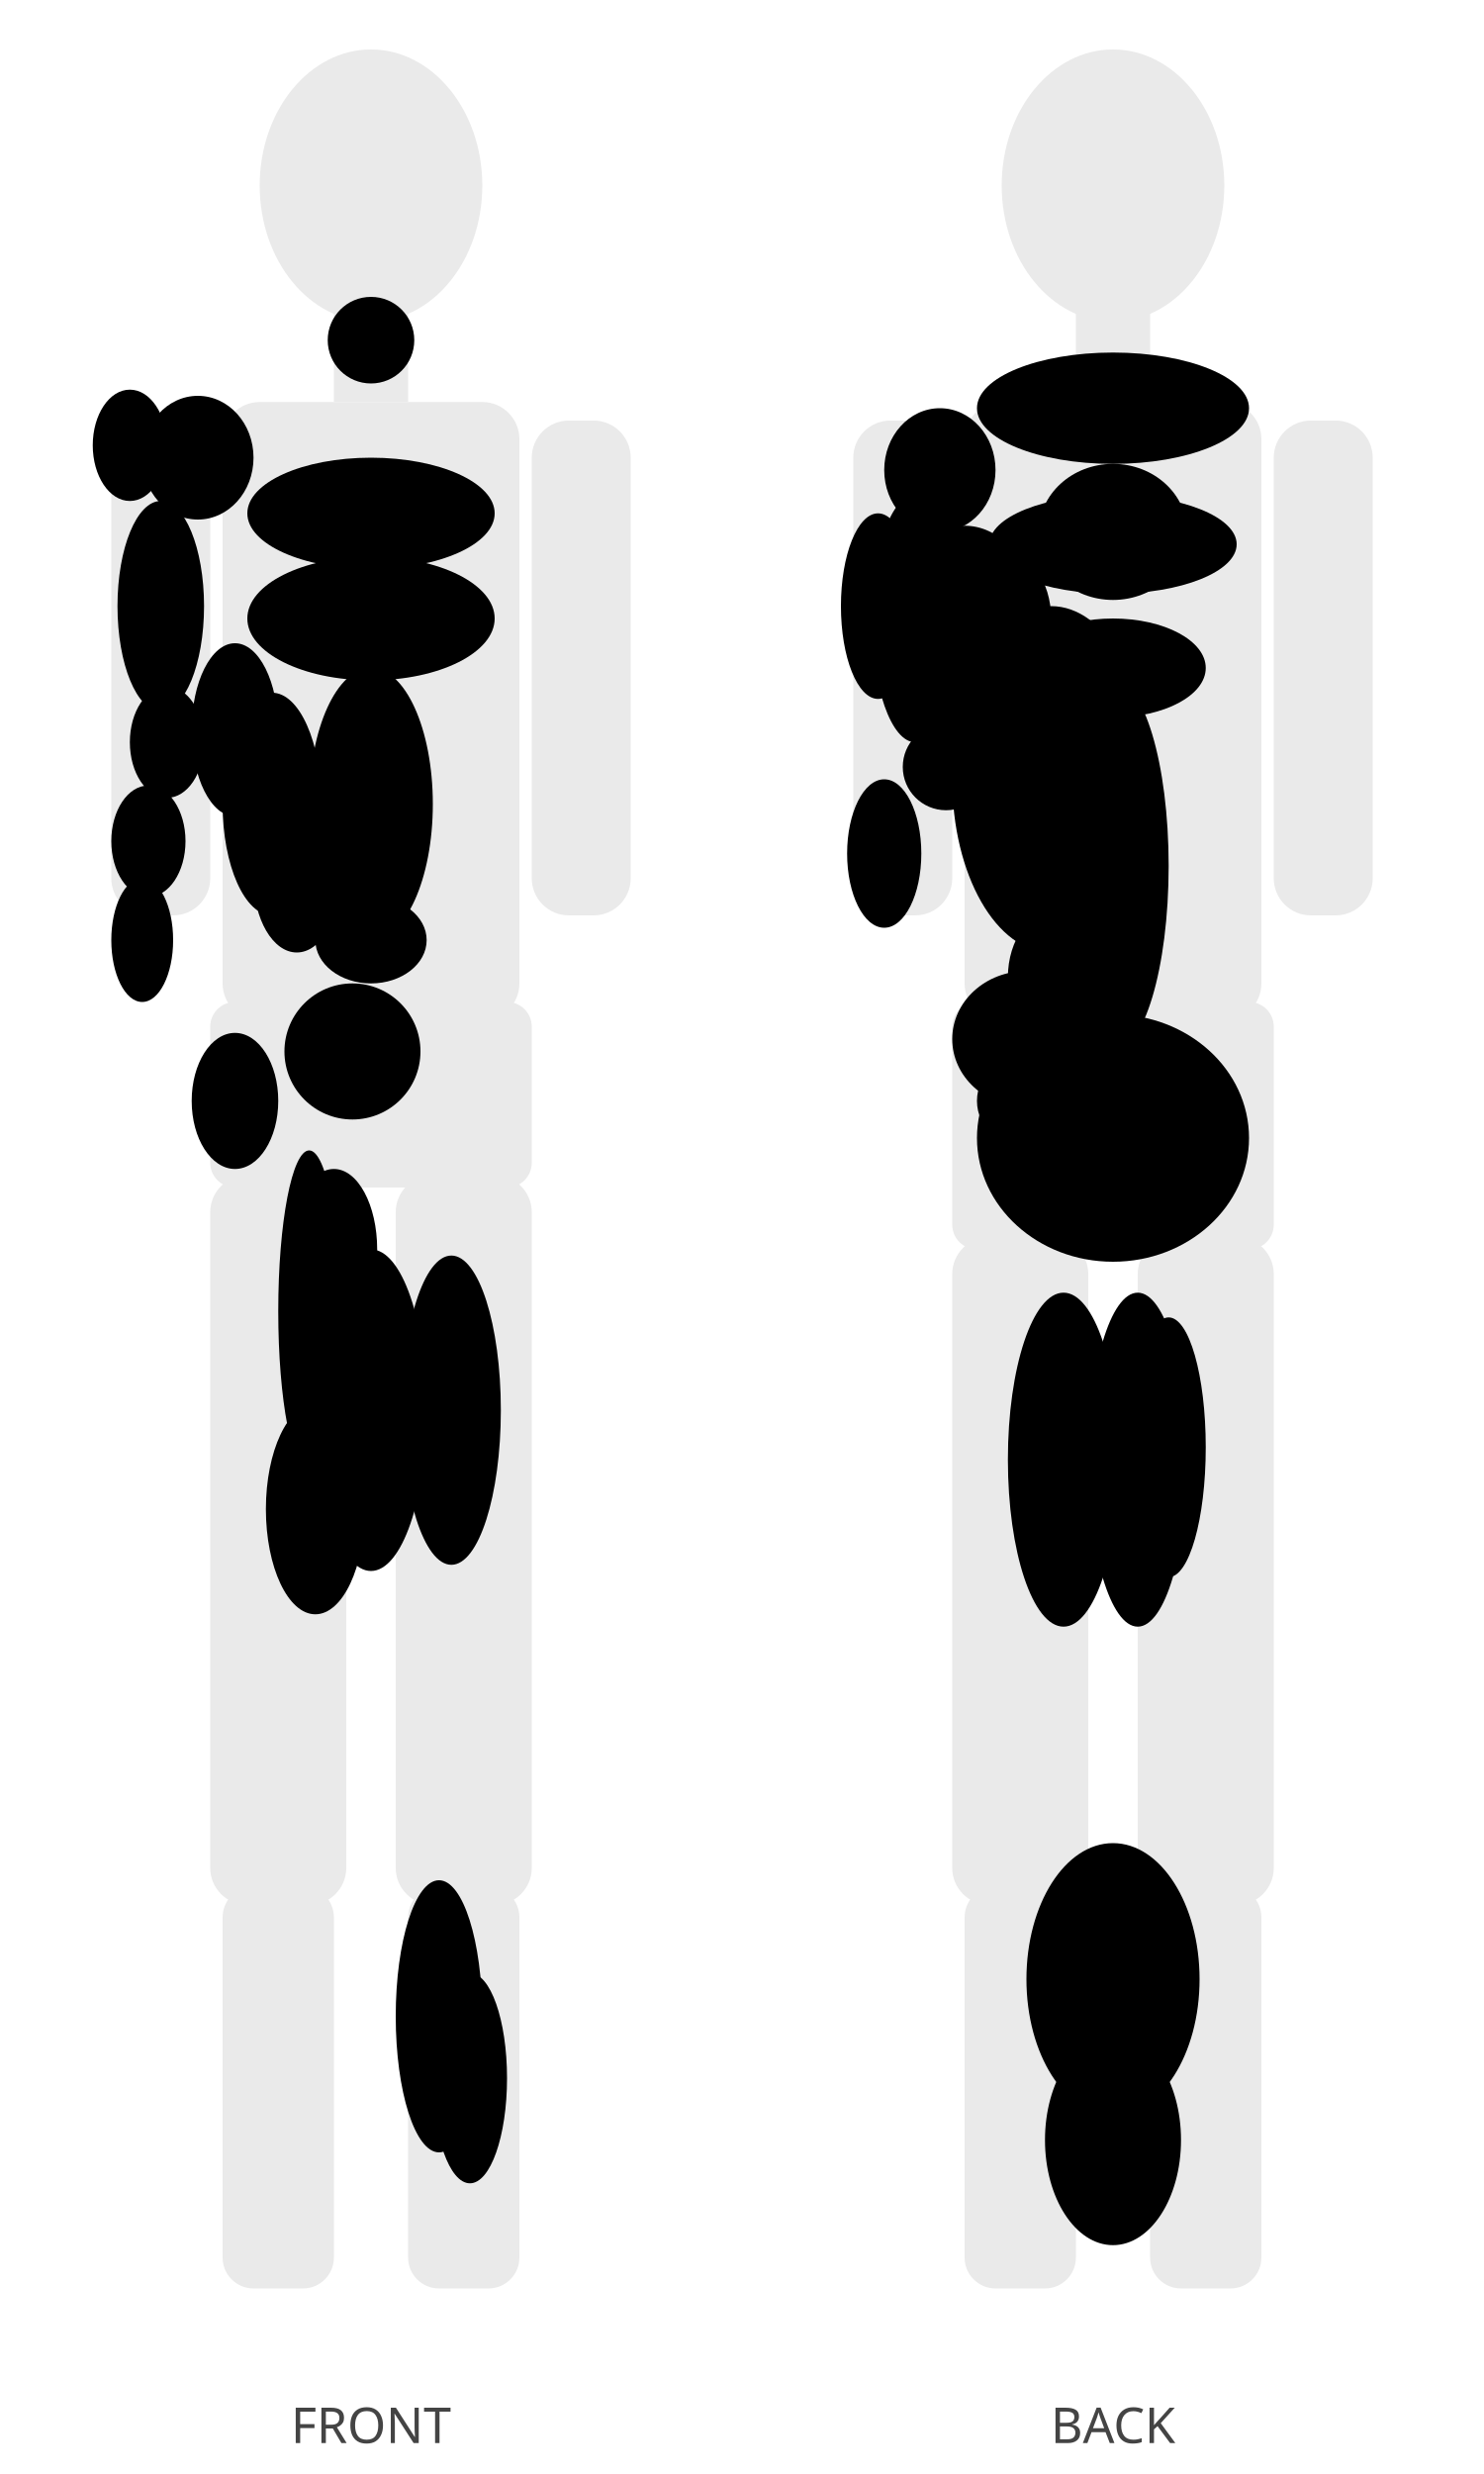
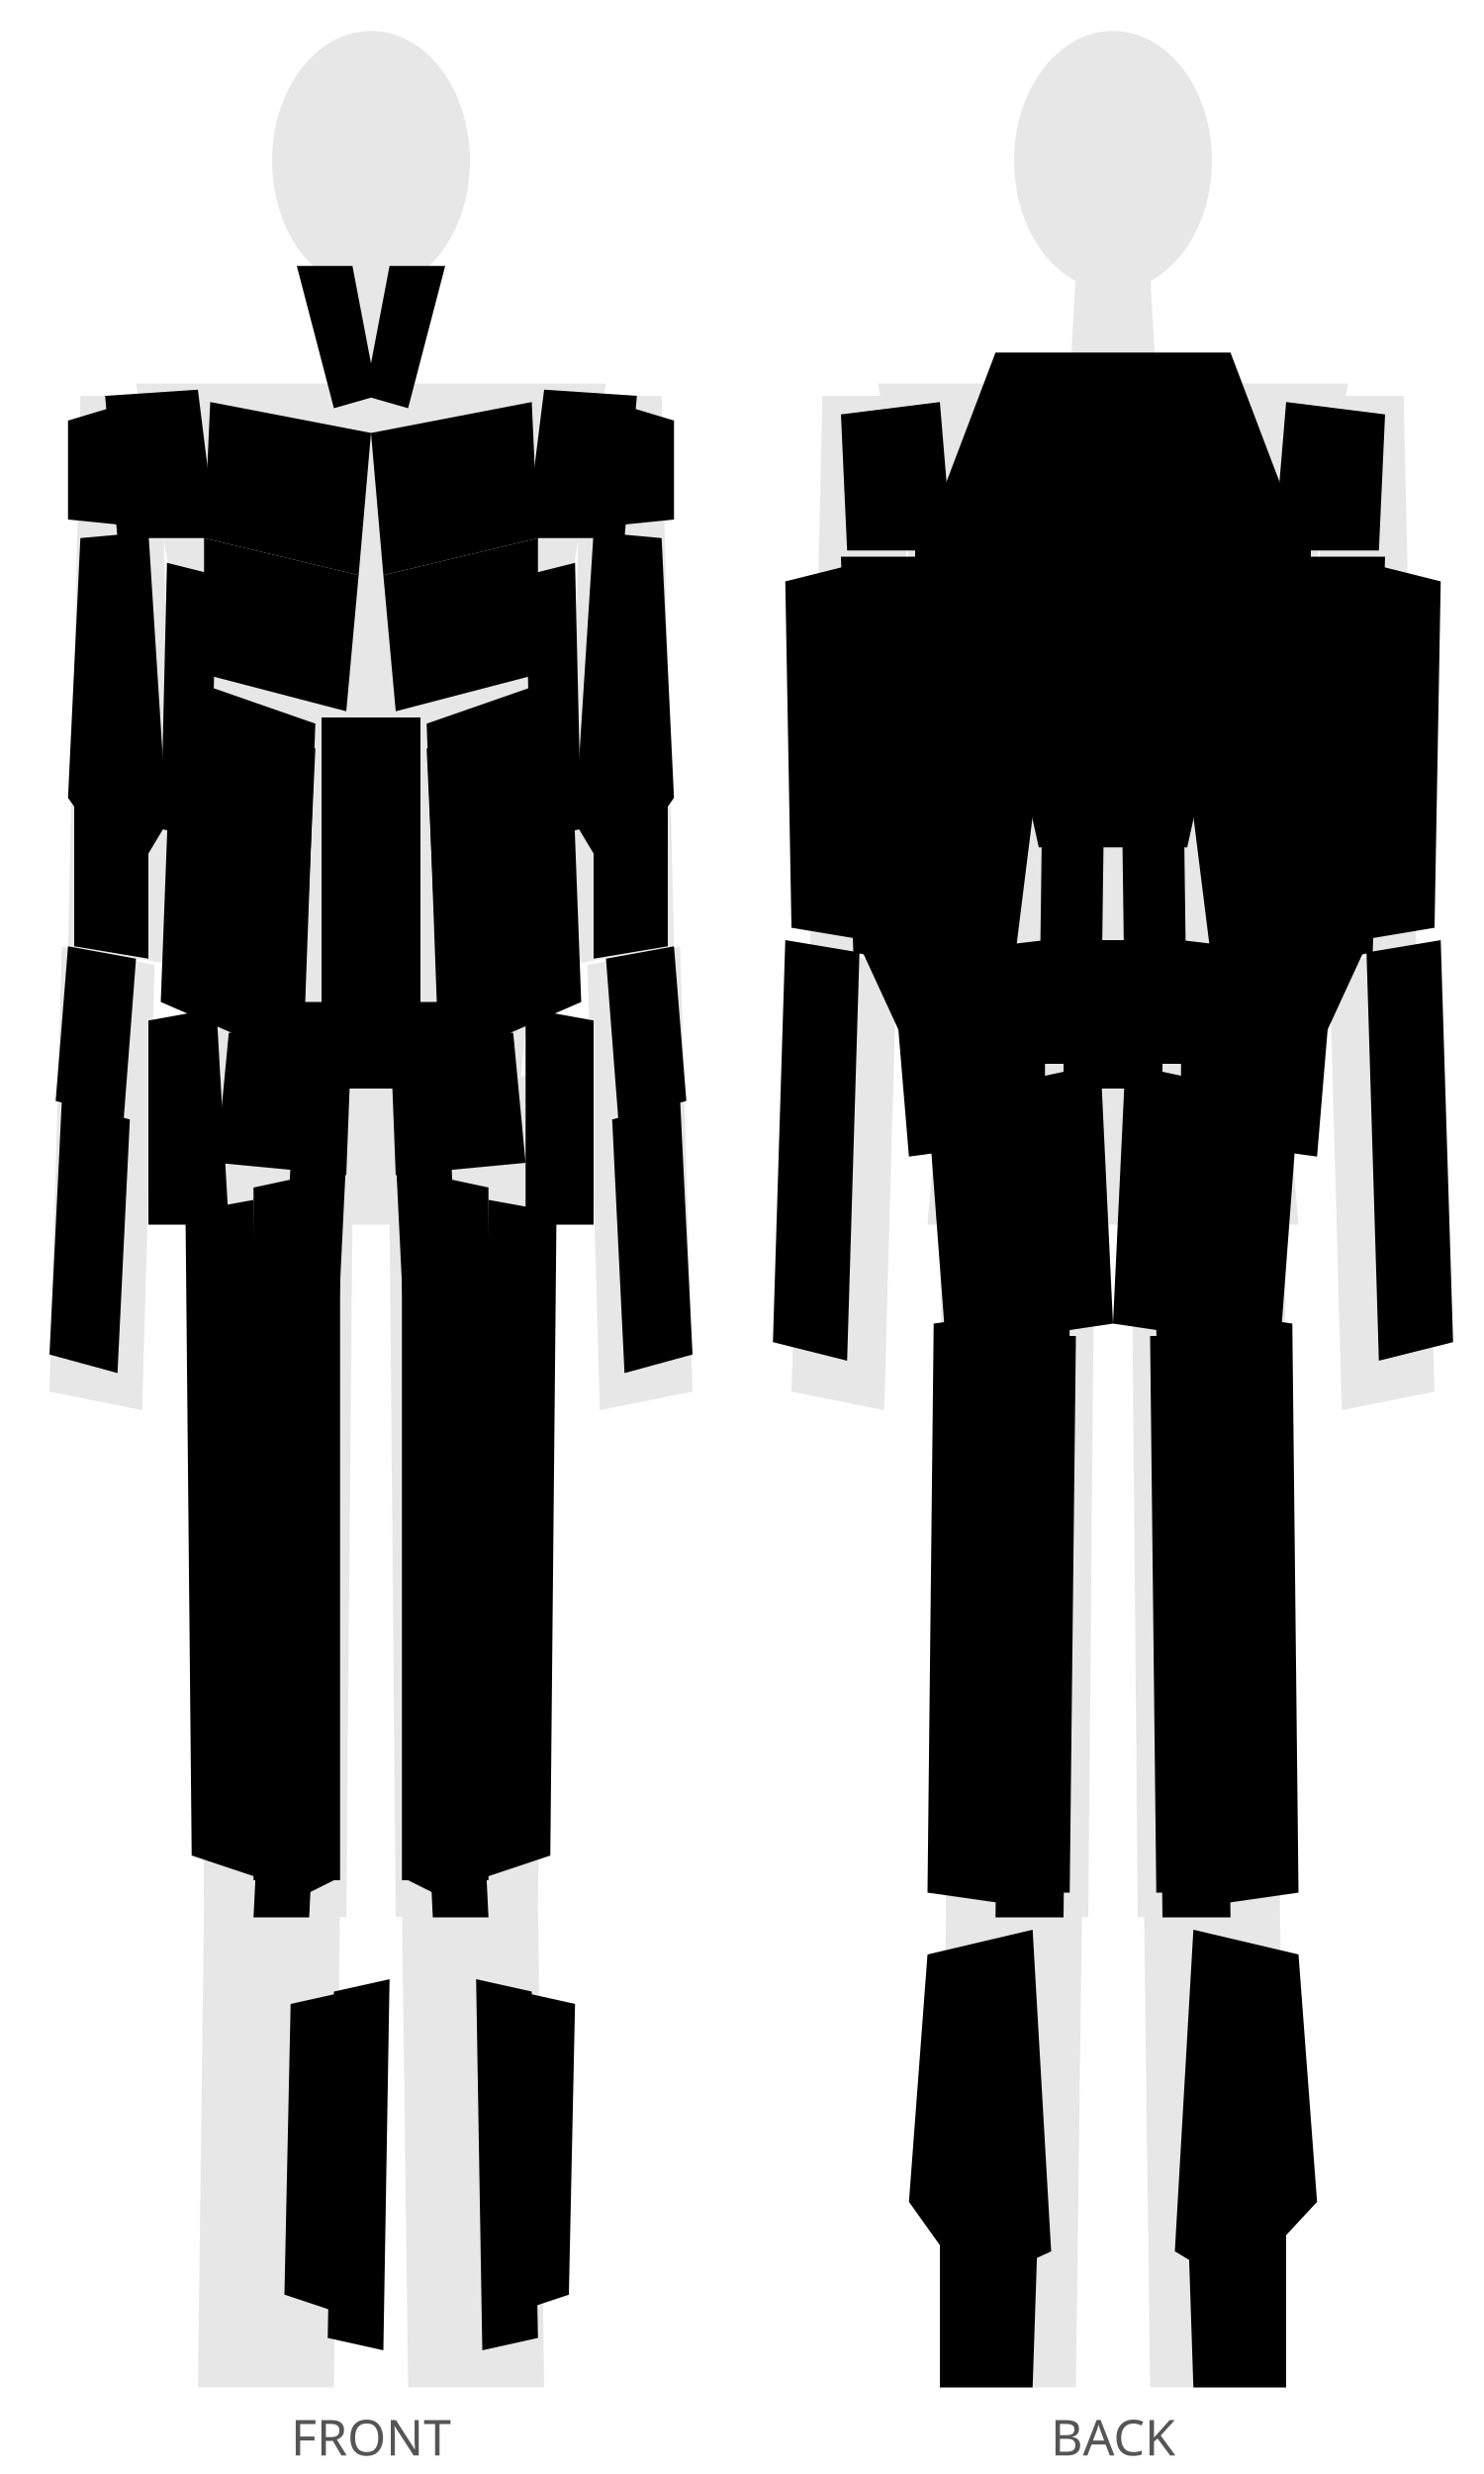
<svg xmlns="http://www.w3.org/2000/svg" viewBox="0 0 240 400" version="1.1">
-   <g id="silhouette" opacity="0.25" fill="#aaaaaa">
-     <ellipse cx="60" cy="30" rx="18" ry="22" />
-     <rect x="54" y="50" width="12" height="15" />
-     <rect x="36" y="65" width="48" height="100" rx="6" />
-     <rect x="18" y="68" width="16" height="80" rx="6" />
-     <rect x="86" y="68" width="16" height="80" rx="6" />
-     <rect x="34" y="162" width="52" height="30" rx="4" />
-     <rect x="34" y="190" width="22" height="118" rx="6" />
-     <rect x="64" y="190" width="22" height="118" rx="6" />
-     <rect x="36" y="305" width="18" height="65" rx="5" />
-     <rect x="66" y="305" width="18" height="65" rx="5" />
-     <ellipse cx="180" cy="30" rx="18" ry="22" />
-     <rect x="174" y="50" width="12" height="15" />
-     <rect x="156" y="65" width="48" height="100" rx="6" />
-     <rect x="138" y="68" width="16" height="80" rx="6" />
-     <rect x="206" y="68" width="16" height="80" rx="6" />
-     <rect x="154" y="162" width="52" height="40" rx="4" />
-     <rect x="154" y="200" width="22" height="108" rx="6" />
-     <rect x="184" y="200" width="22" height="108" rx="6" />
-     <rect x="156" y="305" width="18" height="65" rx="5" />
-     <rect x="186" y="305" width="18" height="65" rx="5" />
+   <g id="silhouette" fill="#aaaaaa" opacity="0.28">
+     <ellipse cx="60" cy="26" rx="16" ry="21" />
+     <path d="M 54,44 L 66,44 L 67,62 L 53,62 Z" />
+     <path d="M 22,62 L 98,62 L 92,96 L 88,140 L 84,176 L 36,176 L 32,140 L 28,96 Z" />
+     <path d="M 32,174 L 88,174 L 90,198 L 30,198 Z" />
+     <path d="M 13,64 L 26,64 L 28,156 L 11,153 Z" />
+     <path d="M 94,64 L 107,64 L 109,153 L 92,156 Z" />
+     <path d="M 10,153 L 25,156 L 23,228 L 8,225 Z" />
+     <path d="M 95,156 L 110,153 L 112,225 L 97,228 Z" />
+     <path d="M 32,197 L 57,197 L 56,310 L 33,308 Z" />
+     <path d="M 63,197 L 88,197 L 87,308 L 64,310 Z" />
+     <path d="M 33,308 L 55,308 L 54,386 L 32,386 Z" />
+     <path d="M 65,308 L 87,308 L 88,386 L 66,386 Z" />
+     <ellipse cx="180" cy="26" rx="16" ry="21" />
+     <path d="M 174,44 L 186,44 L 187,62 L 173,62 Z" />
+     <path d="M 142,62 L 218,62 L 212,96 L 208,140 L 204,176 L 156,176 L 152,140 L 148,96 Z" />
+     <path d="M 152,174 L 208,174 L 210,198 L 150,198 Z" />
+     <path d="M 133,64 L 146,64 L 148,156 L 131,153 Z" />
+     <path d="M 214,64 L 227,64 L 229,153 L 212,156 Z" />
+     <path d="M 130,153 L 145,156 L 143,228 L 128,225 Z" />
+     <path d="M 215,156 L 230,153 L 232,225 L 217,228 Z" />
+     <path d="M 152,197 L 177,197 L 176,310 L 153,308 Z" />
+     <path d="M 183,197 L 208,197 L 207,308 L 184,310 Z" />
+     <path d="M 153,308 L 175,308 L 174,386 L 152,386 Z" />
+     <path d="M 185,308 L 207,308 L 208,386 L 186,386 Z" />
  </g>
  <g id="muscle-regions">
-     <ellipse id="sternocleidomastoid" class="muscle-region" cx="60" cy="55" rx="7" ry="7" />
-     <ellipse id="pectoralis-major-upper" class="muscle-region" cx="60" cy="83" rx="20" ry="9" />
-     <ellipse id="pectoralis-major-lower" class="muscle-region" cx="60" cy="100" rx="20" ry="10" />
-     <ellipse id="serratus-anterior" class="muscle-region" cx="38" cy="118" rx="7" ry="14" />
-     <ellipse id="anterior-deltoid" class="muscle-region" cx="32" cy="74" rx="9" ry="10" />
-     <ellipse id="lateral-deltoid" class="muscle-region" cx="21" cy="72" rx="6" ry="9" />
-     <ellipse id="biceps-brachii" class="muscle-region" cx="26" cy="98" rx="7" ry="17" />
-     <ellipse id="brachialis" class="muscle-region" cx="27" cy="120" rx="6" ry="9" />
-     <ellipse id="brachioradialis" class="muscle-region" cx="24" cy="136" rx="6" ry="9" />
-     <ellipse id="forearm-flexors" class="muscle-region" cx="23" cy="152" rx="5" ry="10" />
-     <ellipse id="rectus-abdominis" class="muscle-region" cx="60" cy="130" rx="10" ry="22" />
-     <ellipse id="external-obliques" class="muscle-region" cx="44" cy="130" rx="8" ry="18" />
-     <ellipse id="internal-obliques" class="muscle-region" cx="48" cy="142" rx="7" ry="12" />
-     <ellipse id="transversus-abdominis" class="muscle-region" cx="60" cy="152" rx="9" ry="7" />
-     <ellipse id="iliopsoas" class="muscle-region" cx="57" cy="170" rx="11" ry="11" />
-     <ellipse id="tensor-fasciae-latae" class="muscle-region" cx="38" cy="178" rx="7" ry="11" />
-     <ellipse id="sartorius" class="muscle-region" cx="50" cy="212" rx="5" ry="26" />
-     <ellipse id="rectus-femoris" class="muscle-region" cx="60" cy="228" rx="9" ry="26" />
-     <ellipse id="vastus-lateralis" class="muscle-region" cx="73" cy="228" rx="8" ry="25" />
-     <ellipse id="vastus-medialis" class="muscle-region" cx="51" cy="244" rx="8" ry="17" />
-     <ellipse id="adductor-magnus" class="muscle-region" cx="55" cy="222" rx="8" ry="22" />
-     <ellipse id="adductor-longus" class="muscle-region" cx="54" cy="202" rx="7" ry="13" />
-     <ellipse id="gracilis" class="muscle-region" cx="52" cy="238" rx="4" ry="20" />
-     <ellipse id="tibialis-anterior" class="muscle-region" cx="71" cy="326" rx="7" ry="22" />
-     <ellipse id="peroneus-longus" class="muscle-region" cx="76" cy="336" rx="6" ry="17" />
-     <ellipse id="upper-trapezius" class="muscle-region" cx="180" cy="66" rx="22" ry="9" />
-     <ellipse id="middle-trapezius" class="muscle-region" cx="180" cy="88" rx="20" ry="8" />
-     <ellipse id="lower-trapezius" class="muscle-region" cx="180" cy="108" rx="15" ry="8" />
-     <ellipse id="rhomboids" class="muscle-region" cx="180" cy="86" rx="12" ry="11" />
-     <ellipse id="posterior-deltoid" class="muscle-region" cx="152" cy="76" rx="9" ry="10" />
-     <ellipse id="infraspinatus" class="muscle-region" cx="156" cy="96" rx="10" ry="11" />
-     <ellipse id="teres-minor" class="muscle-region" cx="153" cy="112" rx="7" ry="7" />
-     <ellipse id="teres-major" class="muscle-region" cx="153" cy="124" rx="7" ry="7" />
-     <ellipse id="subscapularis" class="muscle-region" cx="162" cy="100" rx="8" ry="11" />
-     <ellipse id="latissimus-dorsi" class="muscle-region" cx="170" cy="126" rx="16" ry="28" />
-     <ellipse id="triceps-long-head" class="muscle-region" cx="148" cy="100" rx="7" ry="20" />
-     <ellipse id="triceps-lateral-head" class="muscle-region" cx="142" cy="98" rx="6" ry="15" />
-     <ellipse id="forearm-extensors" class="muscle-region" cx="143" cy="138" rx="6" ry="12" />
-     <ellipse id="erector-spinae" class="muscle-region" cx="180" cy="140" rx="9" ry="30" />
-     <ellipse id="multifidus" class="muscle-region" cx="180" cy="152" rx="5" ry="18" />
-     <ellipse id="quadratus-lumborum" class="muscle-region" cx="171" cy="158" rx="8" ry="11" />
-     <ellipse id="gluteus-maximus" class="muscle-region" cx="180" cy="184" rx="22" ry="20" />
-     <ellipse id="gluteus-medius" class="muscle-region" cx="166" cy="168" rx="12" ry="11" />
-     <ellipse id="gluteus-minimus" class="muscle-region" cx="167" cy="178" rx="9" ry="8" />
-     <ellipse id="piriformis" class="muscle-region" cx="180" cy="190" rx="10" ry="7" />
-     <ellipse id="biceps-femoris" class="muscle-region" cx="172" cy="236" rx="9" ry="27" />
-     <ellipse id="semitendinosus" class="muscle-region" cx="184" cy="236" rx="8" ry="27" />
-     <ellipse id="semimembranosus" class="muscle-region" cx="189" cy="234" rx="6" ry="21" />
-     <ellipse id="gastrocnemius" class="muscle-region" cx="180" cy="320" rx="14" ry="22" />
-     <ellipse id="soleus" class="muscle-region" cx="180" cy="346" rx="11" ry="17" />
+     <path id="sternocleidomastoid" class="muscle-region" d="M 48,43 L 57,43 L 61,64 L 54,66 Z          M 63,43 L 72,43 L 66,66 L 59,64 Z" />
+     <path id="pectoralis-major-upper" class="muscle-region" d="M 34,65 L 60,70 L 58,93 L 33,87 Z          M 60,70 L 86,65 L 87,87 L 62,93 Z" />
+     <path id="pectoralis-major-lower" class="muscle-region" d="M 33,87 L 58,93 L 56,115 L 33,109 Z          M 62,93 L 87,87 L 87,109 L 64,115 Z" />
+     <path id="serratus-anterior" class="muscle-region" d="M 27,91 L 35,93 L 34,136 L 26,134 Z          M 85,93 L 93,91 L 94,134 L 86,136 Z" />
+     <path id="anterior-deltoid" class="muscle-region" d="M 17,64 L 32,63 L 35,87 L 19,87 Z          M 88,63 L 103,64 L 101,87 L 85,87 Z" />
+     <path id="lateral-deltoid" class="muscle-region" d="M 11,68 L 21,65 L 21,85 L 11,84 Z          M 99,65 L 109,68 L 109,84 L 99,85 Z" />
+     <path id="biceps-brachii" class="muscle-region" d="M 13,87 L 24,86 L 27,133 L 21,143 L 11,129 Z          M 96,86 L 107,87 L 109,129 L 99,143 L 93,133 Z" />
+     <path id="brachialis" class="muscle-region" d="M 12,129 L 24,131 L 24,155 L 12,153 Z          M 96,131 L 108,129 L 108,153 L 96,155 Z" />
+     <path id="brachioradialis" class="muscle-region" d="M 11,153 L 22,155 L 20,181 L 9,178 Z          M 98,155 L 109,153 L 111,178 L 100,181 Z" />
+     <path id="forearm-flexors" class="muscle-region" d="M 10,178 L 21,181 L 19,222 L 8,219 Z          M 99,181 L 110,178 L 112,219 L 101,222 Z" />
+     <path id="rectus-abdominis" class="muscle-region" d="M 52,116 L 68,116 L 68,172 L 52,172 Z" />
+     <path id="external-obliques" class="muscle-region" d="M 28,109 L 51,117 L 49,172 L 26,162 Z          M 69,117 L 92,109 L 94,162 L 71,172 Z" />
+     <path id="internal-obliques" class="muscle-region" d="M 33,119 L 51,121 L 49,165 L 32,157 Z          M 69,121 L 87,119 L 88,157 L 71,165 Z" />
+     <path id="transversus-abdominis" class="muscle-region" d="M 41,162 L 79,162 L 79,176 L 41,176 Z" />
+     <path id="iliopsoas" class="muscle-region" d="M 37,167 L 57,164 L 56,190 L 35,188 Z          M 63,164 L 83,167 L 85,188 L 64,190 Z" />
+     <path id="tensor-fasciae-latae" class="muscle-region" d="M 24,165 L 35,163 L 37,198 L 24,198 Z          M 85,163 L 96,165 L 96,198 L 85,198 Z" />
+     <path id="sartorius" class="muscle-region" d="M 47,188 L 56,187 L 50,310 L 41,310 Z          M 64,187 L 73,188 L 79,310 L 70,310 Z" />
+     <path id="rectus-femoris" class="muscle-region" d="M 41,192 L 55,189 L 55,304 L 41,304 Z          M 65,189 L 79,192 L 79,304 L 65,304 Z" />
+     <path id="vastus-lateralis" class="muscle-region" d="M 30,196 L 41,194 L 43,304 L 31,300 Z          M 79,194 L 90,196 L 89,300 L 77,304 Z" />
+     <path id="vastus-medialis" class="muscle-region" d="M 43,262 L 53,259 L 54,304 L 44,309 L 40,292 Z          M 67,259 L 77,262 L 80,292 L 76,309 L 66,304 Z" />
+     <path id="adductor-magnus" class="muscle-region" d="M 43,194 L 52,192 L 51,300 L 41,298 Z          M 68,192 L 77,194 L 79,298 L 69,300 Z" />
+     <path id="adductor-longus" class="muscle-region" d="M 45,196 L 52,194 L 50,257 L 43,255 Z          M 68,194 L 75,196 L 77,255 L 70,257 Z" />
+     <path id="gracilis" class="muscle-region" d="M 47,200 L 51,200 L 50,309 L 46,309 Z          M 69,200 L 73,200 L 74,309 L 70,309 Z" />
+     <path id="tibialis-anterior" class="muscle-region" d="M 54,322 L 63,320 L 62,380 L 53,378 Z          M 77,320 L 86,322 L 87,378 L 78,380 Z" />
+     <path id="peroneus-longus" class="muscle-region" d="M 47,324 L 56,322 L 55,374 L 46,371 Z          M 84,322 L 93,324 L 92,371 L 83,374 Z" />
+     <path id="upper-trapezius" class="muscle-region" d="M 161,57 L 199,57 L 210,86 L 180,94 L 150,86 Z" />
+     <path id="middle-trapezius" class="muscle-region" d="M 150,94 L 210,94 L 210,112 L 150,112 Z" />
+     <path id="lower-trapezius" class="muscle-region" d="M 162,110 L 198,110 L 192,137 L 168,137 Z" />
+     <path id="rhomboids" class="muscle-region" d="M 167,82 L 193,82 L 193,112 L 167,112 Z" />
+     <path id="posterior-deltoid" class="muscle-region" d="M 136,67 L 152,65 L 154,89 L 137,89 Z          M 208,65 L 224,67 L 223,89 L 206,89 Z" />
+     <path id="infraspinatus" class="muscle-region" d="M 148,84 L 168,82 L 168,116 L 148,118 Z          M 192,82 L 212,84 L 212,118 L 192,116 Z" />
+     <path id="teres-minor" class="muscle-region" d="M 148,116 L 164,116 L 164,128 L 148,126 Z          M 196,116 L 212,116 L 212,126 L 196,128 Z" />
+     <path id="teres-major" class="muscle-region" d="M 147,126 L 162,126 L 163,140 L 147,138 Z          M 198,126 L 213,126 L 213,138 L 198,140 Z" />
+     <path id="subscapularis" class="muscle-region" d="M 152,86 L 165,84 L 165,118 L 152,120 Z          M 195,84 L 208,86 L 208,120 L 195,118 Z" />
+     <path id="latissimus-dorsi" class="muscle-region" d="M 137,94 L 157,88 L 168,124 L 163,164 L 146,168 L 134,142 Z          M 203,88 L 223,94 L 226,142 L 214,168 L 197,164 L 192,124 Z" />
+     <path id="triceps-long-head" class="muscle-region" d="M 136,90 L 148,90 L 150,156 L 138,154 Z          M 212,90 L 224,90 L 222,154 L 210,156 Z" />
+     <path id="triceps-lateral-head" class="muscle-region" d="M 127,94 L 139,91 L 140,152 L 128,150 Z          M 221,91 L 233,94 L 232,150 L 220,152 Z" />
+     <path id="forearm-extensors" class="muscle-region" d="M 127,152 L 139,154 L 137,220 L 125,217 Z          M 221,154 L 233,152 L 235,217 L 223,220 Z" />
+     <path id="erector-spinae" class="muscle-region" d="M 169,96 L 179,96 L 178,172 L 168,172 Z          M 181,96 L 191,96 L 192,172 L 182,172 Z" />
+     <path id="multifidus" class="muscle-region" d="M 172,152 L 188,152 L 188,176 L 172,176 Z" />
+     <path id="quadratus-lumborum" class="muscle-region" d="M 152,154 L 169,152 L 169,176 L 152,176 Z          M 191,152 L 208,154 L 208,176 L 191,176 Z" />
+     <path id="gluteus-maximus" class="muscle-region" d="M 150,178 L 178,172 L 180,214 L 153,218 Z          M 182,172 L 210,178 L 207,218 L 180,214 Z" />
+     <path id="gluteus-medius" class="muscle-region" d="M 145,163 L 167,159 L 169,184 L 147,187 Z          M 193,159 L 215,163 L 213,187 L 191,184 Z" />
+     <path id="gluteus-minimus" class="muscle-region" d="M 150,167 L 167,164 L 168,186 L 151,188 Z          M 193,164 L 210,167 L 209,188 L 192,186 Z" />
+     <path id="piriformis" class="muscle-region" d="M 157,192 L 178,189 L 178,202 L 157,205 Z          M 182,189 L 203,192 L 203,205 L 182,202 Z" />
+     <path id="biceps-femoris" class="muscle-region" d="M 151,214 L 165,212 L 164,308 L 150,306 Z          M 195,212 L 209,214 L 210,306 L 196,308 Z" />
+     <path id="semitendinosus" class="muscle-region" d="M 162,214 L 173,214 L 172,310 L 161,310 Z          M 187,214 L 198,214 L 199,310 L 188,310 Z" />
+     <path id="semimembranosus" class="muscle-region" d="M 165,216 L 174,216 L 173,306 L 164,306 Z          M 186,216 L 195,216 L 196,306 L 187,306 Z" />
+     <path id="gastrocnemius" class="muscle-region" d="M 150,316 L 167,312 L 170,364 L 157,370 L 147,356 Z          M 193,312 L 210,316 L 213,356 L 200,370 L 190,364 Z" />
+     <path id="soleus" class="muscle-region" d="M 152,359 L 168,356 L 167,386 L 152,386 Z          M 192,356 L 208,359 L 208,386 L 193,386 Z" />
  </g>
-   <text x="60" y="395" text-anchor="middle" fill="#444" font-size="8" font-family="sans-serif">FRONT</text>
-   <text x="180" y="395" text-anchor="middle" fill="#444" font-size="8" font-family="sans-serif">BACK</text>
+   <text x="60" y="397" text-anchor="middle" fill="#555" font-size="8" font-family="sans-serif">FRONT</text>
+   <text x="180" y="397" text-anchor="middle" fill="#555" font-size="8" font-family="sans-serif">BACK</text>
</svg>
